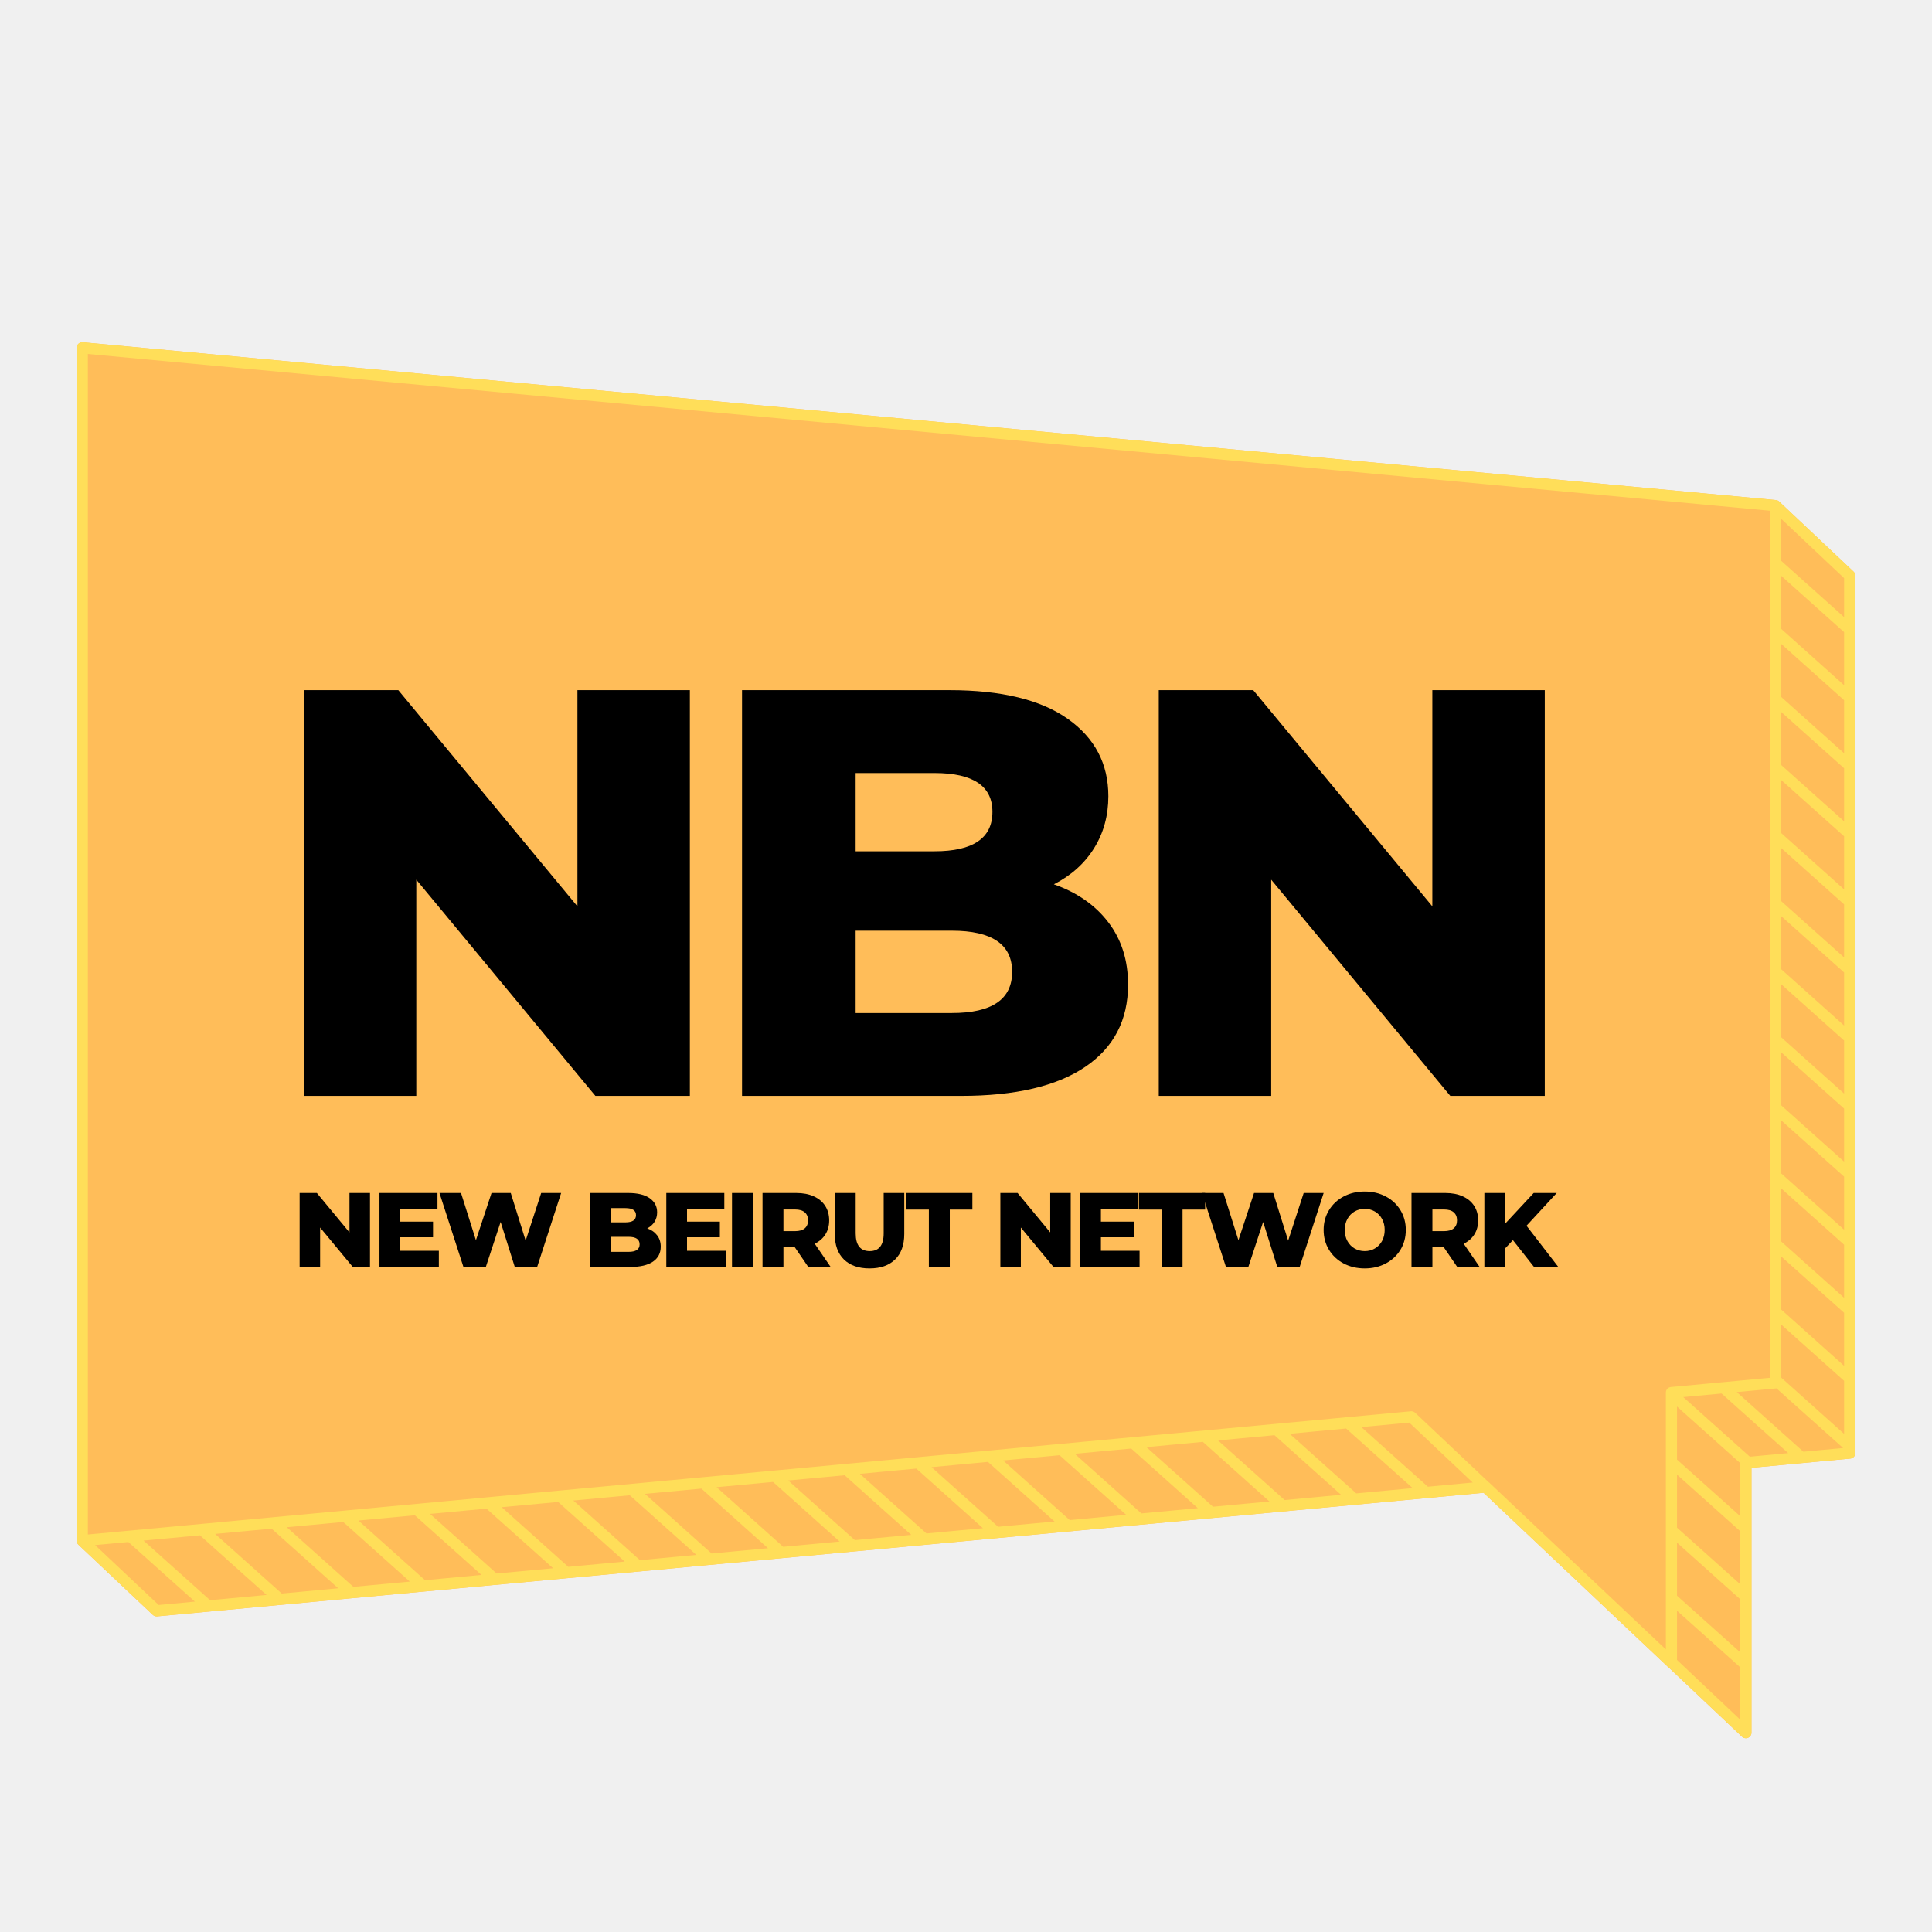
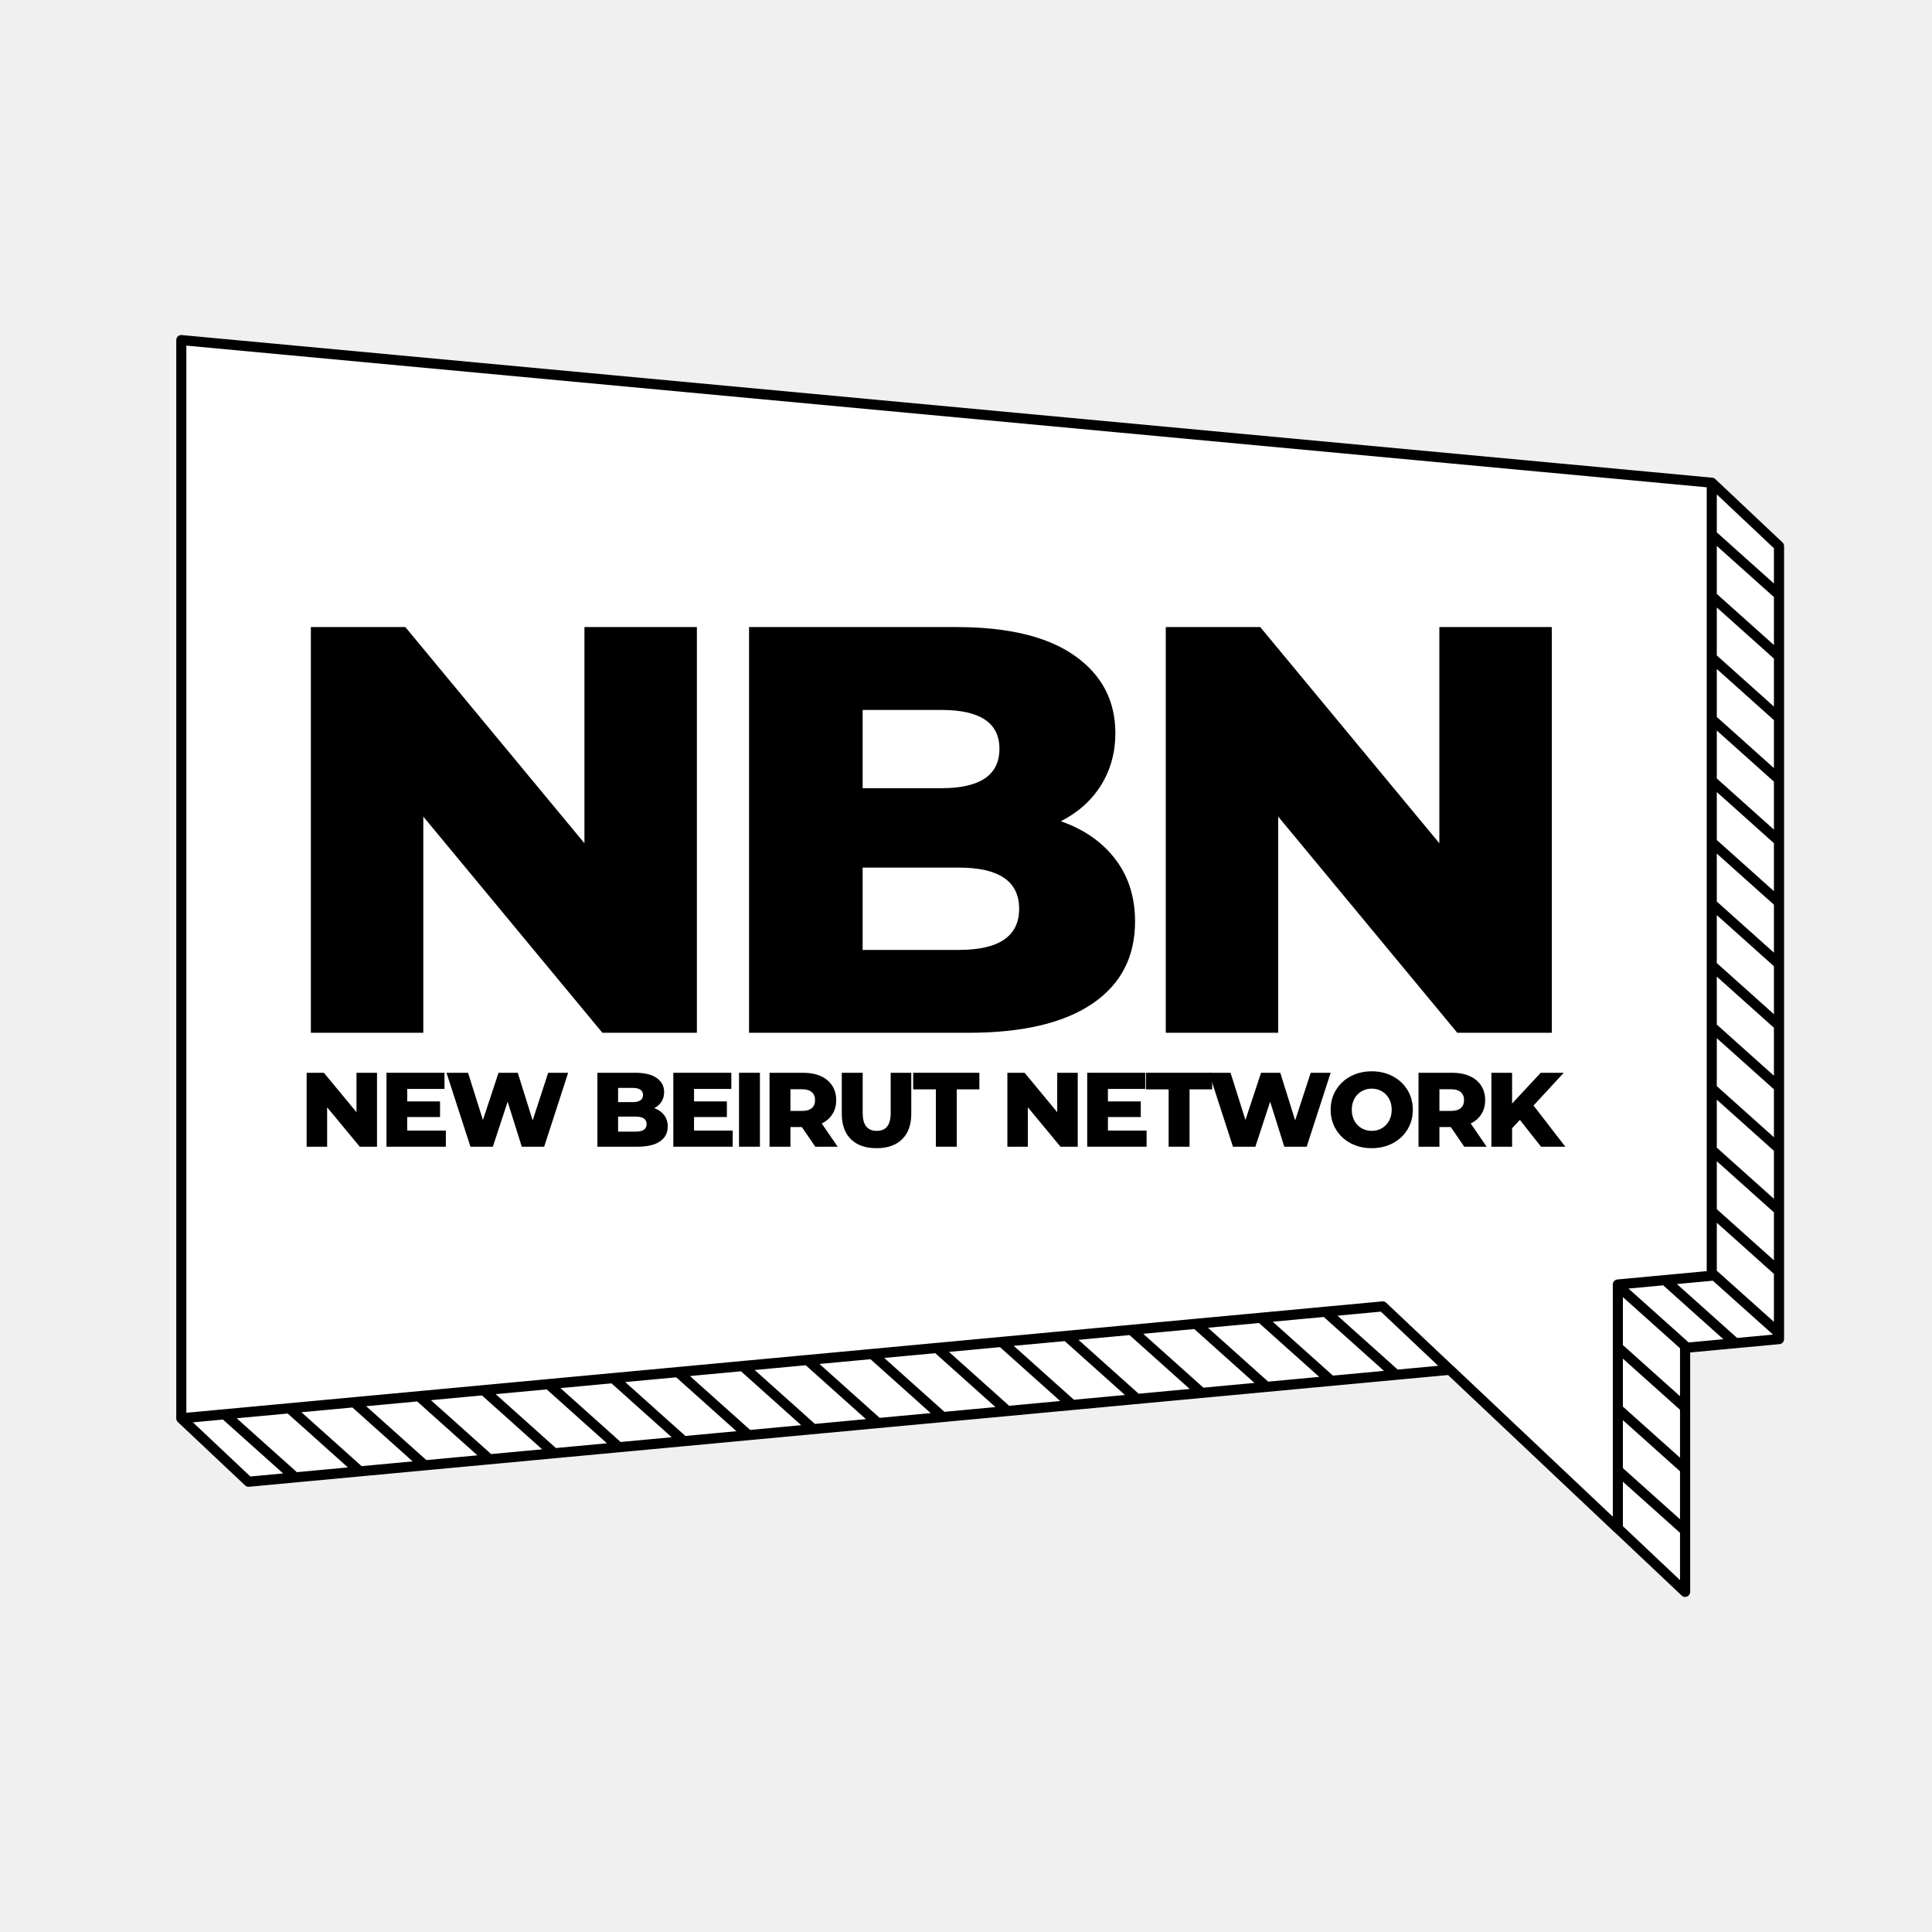
<svg xmlns="http://www.w3.org/2000/svg" width="2000" zoomAndPan="magnify" viewBox="0 0 1500 1500" height="2000" preserveAspectRatio="xMidYMid meet" version="1.0">
  <defs>
    <g />
-     <clipPath id="10286a3b19">
-       <path d="M 59.512 265.305 L 1440.262 265.305 L 1440.262 1349.805 L 59.512 1349.805 Z M 59.512 265.305 " clip-rule="nonzero" />
+     <clipPath id="a703e5ecc8">
+       <path d="M 136.816 260 L 1384.816 260 L 1384.816 1239.992 L 136.816 1239.992 Z M 136.816 260 " clip-rule="nonzero" />
    </clipPath>
  </defs>
-   <g clip-path="url(#10286a3b19)">
-     <path fill="#ffbd59" d="M 1440.477 446.988 L 1440.477 1128.133 C 1440.477 1129.438 1439.91 1130.598 1439 1131.398 C 1438.336 1131.984 1437.488 1132.379 1436.547 1132.461 L 1409.004 1135.023 L 1397.203 1136.121 L 1367.426 1138.902 L 1359.82 1139.609 L 1359.82 1345.219 C 1359.82 1346.961 1358.793 1348.52 1357.191 1349.203 C 1356.645 1349.445 1356.059 1349.562 1355.477 1349.562 C 1354.395 1349.562 1353.316 1349.148 1352.496 1348.383 L 1295.398 1294.457 L 1295.387 1294.457 C 1295.156 1294.305 1294.945 1294.133 1294.742 1293.945 L 1151.855 1158.988 L 1117.48 1162.195 L 1105.68 1163.293 L 1061.863 1167.371 L 1050.07 1168.469 L 1006.25 1172.551 L 994.457 1173.656 L 994.445 1173.656 L 950.625 1177.738 L 938.832 1178.836 L 895 1182.914 L 883.207 1184.012 L 883.191 1184.012 L 839.383 1188.109 L 839.367 1188.109 L 827.574 1189.207 L 783.762 1193.285 L 771.949 1194.383 L 728.129 1198.465 L 716.336 1199.562 L 672.52 1203.656 L 660.719 1204.754 L 616.898 1208.836 L 605.105 1209.934 L 561.273 1214.016 L 549.48 1215.113 L 549.469 1215.113 L 505.656 1219.207 L 493.863 1220.305 L 450.031 1224.387 L 438.238 1225.484 L 394.406 1229.562 L 382.609 1230.664 L 382.598 1230.664 L 338.785 1234.758 L 326.984 1235.855 L 283.168 1239.934 L 271.367 1241.035 L 227.555 1245.113 L 215.754 1246.211 L 171.938 1250.305 L 160.137 1251.406 L 122.016 1254.953 C 120.777 1255.062 119.551 1254.648 118.637 1253.793 L 60.961 1199.383 L 60.906 1199.34 C 60.699 1199.148 60.512 1198.941 60.359 1198.715 C 60.285 1198.617 60.223 1198.52 60.168 1198.41 C 59.98 1198.121 59.844 1197.801 59.746 1197.477 C 59.656 1197.207 59.609 1196.926 59.574 1196.641 C 59.559 1196.488 59.555 1196.34 59.555 1196.188 L 59.555 270.059 C 59.555 268.844 60.062 267.684 60.961 266.855 C 61.859 266.023 63.082 265.625 64.297 265.734 L 1310.051 381.82 L 1324.578 383.18 L 1375.945 387.965 L 1378.617 388.215 L 1378.789 388.227 C 1378.887 388.242 1378.977 388.246 1379.074 388.262 C 1379.184 388.281 1379.281 388.305 1379.375 388.324 C 1379.527 388.359 1379.668 388.398 1379.816 388.457 C 1379.906 388.488 1380.004 388.516 1380.086 388.566 C 1380.203 388.605 1380.316 388.664 1380.426 388.73 C 1380.516 388.773 1380.598 388.82 1380.688 388.871 C 1380.785 388.926 1380.875 388.988 1380.957 389.062 C 1381.074 389.141 1381.199 389.234 1381.305 389.348 C 1381.324 389.359 1381.336 389.367 1381.359 389.387 L 1439.117 443.824 C 1439.605 444.281 1439.973 444.855 1440.203 445.477 C 1440.387 445.953 1440.469 446.465 1440.469 446.988 Z M 1440.477 446.988 " fill-opacity="1" fill-rule="nonzero" />
-     <path fill="#ffde59" d="M 1440.203 445.477 C 1439.973 444.855 1439.605 444.281 1439.117 443.824 L 1381.359 389.387 C 1381.359 389.387 1381.324 389.352 1381.305 389.348 C 1381.191 389.234 1381.074 389.141 1380.957 389.062 C 1380.867 388.988 1380.785 388.926 1380.688 388.871 C 1380.598 388.812 1380.516 388.773 1380.426 388.73 C 1380.316 388.668 1380.211 388.613 1380.086 388.566 C 1379.996 388.523 1379.902 388.488 1379.816 388.457 C 1379.668 388.398 1379.527 388.359 1379.375 388.324 C 1379.281 388.305 1379.184 388.281 1379.074 388.262 C 1378.977 388.246 1378.887 388.242 1378.789 388.227 L 1378.617 388.215 L 1375.945 387.965 L 1324.578 383.18 L 1310.051 381.82 L 64.289 265.734 C 63.074 265.625 61.859 266.023 60.953 266.855 C 60.051 267.684 59.547 268.844 59.547 270.059 L 59.547 1196.188 C 59.547 1196.34 59.559 1196.488 59.566 1196.641 C 59.602 1196.926 59.656 1197.207 59.738 1197.477 C 59.836 1197.801 59.98 1198.121 60.16 1198.41 C 60.215 1198.52 60.277 1198.617 60.355 1198.715 C 60.508 1198.941 60.691 1199.148 60.898 1199.34 L 60.953 1199.383 L 118.66 1253.781 C 119.57 1254.637 120.801 1255.051 122.035 1254.941 L 160.156 1251.391 L 171.957 1250.293 L 215.777 1246.199 L 227.574 1245.102 L 271.387 1241.02 L 283.188 1239.922 L 327.008 1235.84 L 338.805 1234.742 L 382.617 1230.648 L 382.633 1230.648 L 394.426 1229.551 L 438.258 1225.469 L 450.051 1224.371 L 493.883 1220.289 L 505.676 1219.191 L 549.488 1215.098 L 549.5 1215.098 L 561.297 1214 L 605.129 1209.918 L 616.922 1208.82 L 660.738 1204.742 L 672.539 1203.645 L 716.359 1199.547 L 728.152 1198.449 L 771.969 1194.371 L 783.785 1193.273 L 827.594 1189.191 L 839.387 1188.094 L 839.402 1188.094 L 883.215 1184 L 883.227 1184 L 895.02 1182.902 L 938.852 1178.82 L 950.645 1177.723 L 994.465 1173.641 L 994.477 1173.641 L 1006.273 1172.535 L 1050.09 1168.457 L 1061.883 1167.359 L 1105.703 1163.277 L 1117.504 1162.18 L 1151.875 1158.977 L 1294.766 1293.93 C 1294.957 1294.117 1295.18 1294.289 1295.406 1294.441 L 1295.418 1294.441 L 1352.516 1348.367 C 1353.336 1349.141 1354.414 1349.551 1355.5 1349.551 C 1356.086 1349.551 1356.672 1349.434 1357.211 1349.191 C 1358.805 1348.508 1359.844 1346.941 1359.844 1345.207 L 1359.844 1139.594 L 1367.445 1138.891 L 1397.227 1136.105 L 1409.027 1135.008 L 1436.57 1132.445 C 1437.516 1132.355 1438.359 1131.973 1439.02 1131.383 C 1439.934 1130.582 1440.496 1129.414 1440.496 1128.117 L 1440.496 446.988 C 1440.496 446.469 1440.41 445.957 1440.23 445.477 Z M 68.234 274.82 L 1155.445 376.129 L 1320.914 391.547 L 1335.441 392.91 L 1374.039 396.5 L 1374.039 1069.738 L 1370.488 1070.062 L 1370.477 1070.062 L 1339.641 1072.941 L 1327.84 1074.039 L 1298.059 1076.82 L 1297.312 1076.883 C 1295.09 1077.09 1293.371 1078.969 1293.371 1081.207 L 1293.371 1280.598 L 1156.48 1151.312 C 1156.289 1151.117 1156.059 1150.953 1155.832 1150.801 L 1155.812 1150.785 L 1098.723 1096.867 C 1097.922 1096.105 1096.844 1095.688 1095.746 1095.688 C 1095.605 1095.688 1095.477 1095.699 1095.344 1095.707 L 1048.129 1100.105 L 1036.328 1101.211 L 1036.316 1101.211 L 992.504 1105.289 L 980.711 1106.387 L 936.879 1110.469 L 925.086 1111.566 L 925.07 1111.566 L 881.254 1115.648 L 869.473 1116.754 L 869.461 1116.754 L 825.641 1120.832 L 813.84 1121.93 L 770.023 1126.012 L 758.223 1127.109 L 714.41 1131.191 L 702.609 1132.297 L 658.793 1136.375 L 647 1137.473 L 603.168 1141.555 L 591.367 1142.652 L 547.547 1146.734 L 547.535 1146.734 L 535.754 1147.84 L 491.938 1151.918 L 480.137 1153.016 L 436.316 1157.098 L 424.523 1158.195 L 380.707 1162.277 L 380.691 1162.277 L 368.898 1163.383 L 325.078 1167.461 L 325.066 1167.461 L 313.273 1168.559 L 269.461 1172.641 L 257.648 1173.738 L 213.836 1177.82 L 213.82 1177.82 L 202.043 1178.926 L 202.027 1178.926 L 158.219 1183.004 L 158.203 1183.004 L 146.41 1184.102 L 146.395 1184.102 L 102.578 1188.184 L 90.785 1189.281 L 68.531 1191.352 L 68.207 1191.387 L 68.207 274.82 Z M 123.195 1246.113 L 73.859 1199.609 L 99.637 1197.207 L 99.648 1197.207 L 151.34 1243.484 Z M 163.141 1242.395 L 111.438 1196.109 L 155.254 1192.027 L 206.965 1238.312 L 163.133 1242.395 Z M 218.758 1237.215 L 167.055 1190.93 L 210.875 1186.852 L 262.578 1233.133 Z M 274.379 1232.023 L 274.363 1232.023 L 222.672 1185.746 L 266.484 1181.664 L 318.188 1227.941 Z M 329.988 1226.844 L 278.285 1180.559 L 322.105 1176.48 L 373.809 1222.762 Z M 385.602 1221.664 L 333.898 1175.383 L 377.73 1171.301 L 429.434 1217.586 Z M 441.234 1216.473 L 441.219 1216.473 L 389.531 1170.195 L 433.348 1166.117 L 485.051 1212.391 Z M 496.844 1211.293 L 445.141 1165.012 L 488.961 1160.93 L 540.664 1207.215 Z M 552.465 1206.113 L 500.762 1159.832 L 544.578 1155.75 L 596.281 1202.035 Z M 608.074 1200.938 L 556.371 1154.652 L 600.191 1150.574 L 651.895 1196.848 L 608.074 1200.945 Z M 663.695 1195.742 L 611.992 1149.461 L 655.809 1145.379 L 707.52 1191.664 L 663.688 1195.742 Z M 719.312 1190.566 L 667.602 1144.281 L 711.434 1140.203 L 763.137 1186.484 L 719.32 1190.566 Z M 774.93 1185.371 L 774.918 1185.371 L 723.227 1139.098 L 767.039 1135.016 L 818.742 1181.293 Z M 830.543 1180.195 L 778.84 1133.91 L 822.652 1129.832 L 822.664 1129.832 L 874.367 1176.113 L 830.551 1180.195 Z M 886.16 1175.016 L 834.453 1128.73 L 878.285 1124.652 L 929.988 1170.934 L 886.168 1175.016 Z M 941.773 1169.824 L 890.07 1123.547 L 933.887 1119.465 L 933.902 1119.465 L 985.594 1165.742 Z M 997.391 1164.645 L 945.688 1118.359 L 989.508 1114.281 L 1041.211 1160.562 Z M 1053.012 1159.465 L 1001.301 1113.184 L 1045.117 1109.102 L 1096.824 1155.387 Z M 1108.629 1154.273 L 1108.617 1154.273 L 1056.926 1107.996 L 1094.164 1104.523 L 1143.41 1151.035 L 1108.621 1154.273 Z M 1351.109 1335.133 L 1302.035 1288.781 L 1302.035 1250.574 L 1351.109 1294.504 Z M 1351.109 1282.844 L 1302.035 1238.914 L 1302.035 1197.719 L 1351.109 1241.648 Z M 1351.109 1229.992 L 1302.035 1186.062 L 1302.035 1144.883 L 1351.109 1188.812 Z M 1351.109 1177.148 L 1302.035 1133.219 L 1302.035 1092.039 L 1351.109 1135.969 Z M 1358.566 1130.984 L 1306.863 1084.707 L 1336.641 1081.926 L 1388.348 1128.199 Z M 1400.145 1127.109 L 1348.438 1080.828 L 1378.762 1078.004 C 1378.926 1077.988 1379.086 1077.961 1379.254 1077.926 L 1430.996 1124.242 L 1400.152 1127.109 Z M 1431.762 1113.277 L 1382.699 1069.363 L 1382.699 1028.168 L 1431.766 1072.086 L 1431.766 1113.277 Z M 1431.762 1060.438 L 1382.699 1016.52 L 1382.699 975.328 L 1431.766 1019.242 L 1431.766 1060.438 Z M 1431.762 1007.594 L 1382.699 963.68 L 1382.699 922.484 L 1431.766 966.398 L 1431.766 1007.594 Z M 1431.762 954.75 L 1382.699 910.836 L 1382.699 869.641 L 1431.766 913.555 L 1431.766 954.75 Z M 1431.762 901.895 L 1382.699 857.98 L 1382.699 816.785 L 1431.766 860.699 L 1431.766 901.895 Z M 1431.762 849.051 L 1382.699 805.137 L 1382.699 763.941 L 1431.766 807.855 L 1431.766 849.051 Z M 1431.762 796.207 L 1382.699 752.293 L 1382.699 711.098 L 1431.766 755.012 L 1431.766 796.207 Z M 1431.762 743.363 L 1382.699 699.449 L 1382.699 658.25 L 1431.766 702.164 L 1431.766 743.363 Z M 1431.762 690.516 L 1382.699 646.602 L 1382.699 605.406 L 1431.766 649.32 L 1431.766 690.516 Z M 1431.762 637.672 L 1382.699 593.758 L 1382.699 552.562 L 1431.766 596.477 L 1431.766 637.672 Z M 1431.762 584.828 L 1382.699 540.914 L 1382.699 499.719 L 1431.766 543.637 L 1431.766 584.828 Z M 1431.762 531.984 L 1382.699 488.07 L 1382.699 446.871 L 1431.766 490.785 L 1431.766 531.984 Z M 1431.762 479.129 L 1382.699 435.215 L 1382.699 402.598 L 1431.766 448.844 L 1431.766 479.121 Z M 1431.762 479.129 " fill-opacity="1" fill-rule="nonzero" />
+   <g clip-path="url(#a703e5ecc8)">
+     <path fill="#ffffff" d="M 1385.152 423.973 L 1385.152 1039.699 C 1385.152 1040.879 1384.641 1041.926 1383.816 1042.652 C 1383.215 1043.18 1382.449 1043.535 1381.598 1043.613 L 1356.699 1045.926 L 1346.035 1046.922 L 1319.113 1049.434 L 1312.242 1050.07 L 1312.242 1235.938 C 1312.242 1237.512 1311.312 1238.922 1309.863 1239.539 C 1309.371 1239.758 1308.84 1239.863 1308.316 1239.863 C 1307.336 1239.863 1306.363 1239.488 1305.617 1238.797 L 1254.008 1190.047 L 1253.992 1190.047 C 1253.789 1189.91 1253.594 1189.754 1253.414 1189.586 L 1124.246 1067.594 L 1093.176 1070.488 L 1082.508 1071.48 L 1042.898 1075.172 L 1032.238 1076.164 L 992.629 1079.852 L 981.969 1080.852 L 981.957 1080.852 L 942.348 1084.539 L 931.684 1085.531 L 892.062 1089.219 L 881.402 1090.211 L 881.391 1090.211 L 841.785 1093.914 L 841.773 1093.914 L 831.113 1094.906 L 791.508 1098.594 L 780.828 1099.586 L 741.219 1103.277 L 730.559 1104.27 L 690.949 1107.969 L 680.281 1108.961 L 640.672 1112.652 L 630.012 1113.645 L 590.391 1117.332 L 579.727 1118.324 L 579.715 1118.324 L 540.113 1122.027 L 529.453 1123.02 L 489.828 1126.707 L 479.168 1127.699 L 439.547 1131.391 L 428.887 1132.383 L 428.871 1132.383 L 389.27 1136.082 L 378.602 1137.074 L 338.992 1140.766 L 328.324 1141.758 L 288.723 1145.445 L 278.055 1146.438 L 238.445 1150.141 L 227.777 1151.133 L 193.316 1154.34 C 192.199 1154.441 191.09 1154.066 190.266 1153.293 L 138.129 1104.105 L 138.078 1104.07 C 137.891 1103.895 137.723 1103.707 137.586 1103.5 C 137.516 1103.414 137.461 1103.328 137.41 1103.227 C 137.242 1102.965 137.117 1102.676 137.031 1102.383 C 136.949 1102.141 136.906 1101.883 136.875 1101.629 C 136.859 1101.492 136.855 1101.355 136.855 1101.215 L 136.855 264.035 C 136.855 262.938 137.316 261.891 138.129 261.141 C 138.938 260.391 140.043 260.027 141.145 260.129 L 1267.25 365.062 L 1280.383 366.293 L 1326.816 370.621 L 1329.23 370.844 L 1329.387 370.855 C 1329.477 370.871 1329.555 370.875 1329.645 370.887 C 1329.742 370.906 1329.832 370.926 1329.918 370.945 C 1330.055 370.977 1330.18 371.012 1330.316 371.062 C 1330.398 371.094 1330.484 371.117 1330.562 371.164 C 1330.668 371.199 1330.766 371.25 1330.867 371.312 C 1330.949 371.352 1331.023 371.395 1331.105 371.438 C 1331.191 371.488 1331.273 371.543 1331.348 371.613 C 1331.453 371.68 1331.566 371.77 1331.66 371.867 C 1331.68 371.879 1331.691 371.887 1331.711 371.906 L 1383.922 421.113 C 1384.363 421.527 1384.695 422.043 1384.902 422.605 C 1385.07 423.039 1385.145 423.5 1385.145 423.973 Z M 1385.152 423.973 " fill-opacity="1" fill-rule="nonzero" />
+     <path fill="#000000" d="M 1384.902 422.605 C 1384.695 422.043 1384.363 421.527 1383.922 421.113 L 1331.711 371.906 C 1331.711 371.906 1331.68 371.875 1331.66 371.867 C 1331.559 371.77 1331.453 371.68 1331.348 371.613 C 1331.266 371.543 1331.191 371.488 1331.105 371.438 C 1331.023 371.387 1330.949 371.352 1330.867 371.312 C 1330.766 371.258 1330.672 371.207 1330.562 371.164 C 1330.48 371.125 1330.391 371.094 1330.316 371.062 C 1330.18 371.012 1330.055 370.977 1329.918 370.945 C 1329.832 370.926 1329.742 370.906 1329.645 370.887 C 1329.555 370.875 1329.477 370.871 1329.387 370.855 L 1329.23 370.844 L 1326.816 370.621 L 1280.383 366.293 L 1267.25 365.062 L 141.137 260.129 C 140.039 260.027 138.938 260.391 138.121 261.141 C 137.305 261.891 136.848 262.938 136.848 264.035 L 136.848 1101.215 C 136.848 1101.355 136.859 1101.492 136.867 1101.629 C 136.898 1101.883 136.949 1102.141 137.023 1102.383 C 137.109 1102.676 137.242 1102.965 137.402 1103.227 C 137.453 1103.328 137.512 1103.414 137.578 1103.5 C 137.715 1103.707 137.883 1103.895 138.07 1104.07 L 138.121 1104.105 L 190.285 1153.277 C 191.105 1154.051 192.219 1154.426 193.336 1154.328 L 227.797 1151.117 L 238.465 1150.125 L 278.074 1146.426 L 288.738 1145.434 L 328.344 1141.742 L 339.012 1140.75 L 378.621 1137.062 L 389.289 1136.07 L 428.891 1132.367 L 428.902 1132.367 L 439.562 1131.375 L 479.188 1127.688 L 489.848 1126.695 L 529.469 1123.008 L 540.129 1122.016 L 579.734 1118.312 L 579.746 1118.312 L 590.406 1117.32 L 630.031 1113.633 L 640.691 1112.641 L 680.301 1108.949 L 690.969 1107.957 L 730.578 1104.258 L 741.238 1103.266 L 780.848 1099.574 L 791.527 1098.582 L 831.133 1094.895 L 841.793 1093.902 L 841.805 1093.902 L 881.406 1090.199 L 881.422 1090.199 L 892.082 1089.207 L 931.703 1085.52 L 942.363 1084.527 L 981.973 1080.836 L 981.988 1080.836 L 992.648 1079.84 L 1032.258 1076.148 L 1042.918 1075.156 L 1082.527 1071.469 L 1093.195 1070.477 L 1124.266 1067.582 L 1253.434 1189.574 C 1253.605 1189.742 1253.805 1189.898 1254.012 1190.035 L 1254.023 1190.035 L 1305.637 1238.785 C 1306.379 1239.484 1307.355 1239.852 1308.332 1239.852 C 1308.863 1239.852 1309.395 1239.746 1309.883 1239.527 C 1311.324 1238.91 1312.262 1237.492 1312.262 1235.926 L 1312.262 1050.059 L 1319.133 1049.422 L 1346.051 1046.906 L 1356.719 1045.914 L 1381.617 1043.598 C 1382.473 1043.52 1383.234 1043.168 1383.832 1042.637 C 1384.656 1041.914 1385.168 1040.859 1385.168 1039.688 L 1385.168 423.973 C 1385.168 423.504 1385.09 423.043 1384.926 422.605 Z M 144.699 268.344 L 1127.492 359.922 L 1277.07 373.859 L 1290.203 375.09 L 1325.094 378.336 L 1325.094 986.914 L 1321.887 987.207 L 1321.871 987.207 L 1293.996 989.809 L 1283.328 990.801 L 1256.41 993.316 L 1255.734 993.371 C 1253.727 993.559 1252.172 995.258 1252.172 997.281 L 1252.172 1177.52 L 1128.43 1060.652 C 1128.254 1060.477 1128.051 1060.328 1127.844 1060.191 L 1127.824 1060.176 L 1076.219 1011.438 C 1075.492 1010.75 1074.52 1010.367 1073.527 1010.367 C 1073.402 1010.367 1073.285 1010.383 1073.164 1010.387 L 1030.484 1014.363 L 1019.816 1015.363 L 1019.805 1015.363 L 980.203 1019.051 L 969.543 1020.043 L 929.918 1023.73 L 919.258 1024.727 L 919.246 1024.727 L 879.637 1028.414 L 868.988 1029.414 L 868.977 1029.414 L 829.363 1033.102 L 818.699 1034.094 L 779.09 1037.781 L 768.422 1038.773 L 728.816 1042.465 L 718.152 1043.461 L 678.539 1047.152 L 667.879 1048.145 L 628.258 1051.832 L 617.59 1052.824 L 577.98 1056.512 L 577.969 1056.512 L 567.32 1057.512 L 527.711 1061.203 L 517.043 1062.195 L 477.434 1065.883 L 466.773 1066.875 L 427.164 1070.562 L 427.148 1070.562 L 416.488 1071.562 L 376.879 1075.25 L 376.867 1075.25 L 366.207 1076.242 L 326.602 1079.934 L 315.922 1080.926 L 276.32 1084.613 L 276.309 1084.613 L 265.66 1085.613 L 265.645 1085.613 L 226.043 1089.301 L 226.031 1089.301 L 215.367 1090.293 L 215.355 1090.293 L 175.746 1093.984 L 165.086 1094.977 L 144.969 1096.848 L 144.676 1096.879 L 144.676 268.344 Z M 194.383 1146.352 L 149.789 1104.312 L 173.086 1102.141 L 173.102 1102.141 L 219.824 1143.973 Z M 230.492 1142.984 L 183.754 1101.148 L 223.363 1097.461 L 270.109 1139.297 L 230.484 1142.984 Z M 280.77 1138.305 L 234.031 1096.465 L 273.641 1092.777 L 320.379 1134.617 Z M 331.047 1133.609 L 331.035 1133.609 L 284.309 1091.777 L 323.91 1088.09 L 370.648 1129.922 Z M 381.316 1128.93 L 334.578 1087.09 L 374.188 1083.402 L 420.926 1125.242 Z M 431.586 1124.25 L 384.852 1082.41 L 424.473 1078.723 L 471.211 1120.559 Z M 481.875 1119.555 L 481.863 1119.555 L 435.141 1077.723 L 474.75 1074.035 L 521.488 1115.867 Z M 532.148 1114.875 L 485.41 1073.035 L 525.02 1069.348 L 571.758 1111.184 Z M 582.426 1110.191 L 535.688 1068.355 L 575.297 1064.664 L 622.035 1106.504 Z M 632.695 1105.512 L 585.957 1063.672 L 625.566 1059.984 L 672.305 1101.816 L 632.695 1105.516 Z M 682.973 1100.816 L 636.234 1058.98 L 675.844 1055.289 L 722.59 1097.129 L 682.965 1100.816 Z M 733.25 1096.137 L 686.504 1054.297 L 726.129 1050.609 L 772.863 1092.445 L 733.254 1096.137 Z M 783.527 1091.441 L 783.512 1091.441 L 736.789 1049.609 L 776.391 1045.922 L 823.129 1087.754 Z M 833.797 1086.762 L 787.059 1044.922 L 826.66 1041.234 L 826.676 1041.234 L 873.414 1083.07 L 833.801 1086.762 Z M 884.074 1082.078 L 837.328 1040.242 L 876.953 1036.551 L 923.688 1078.391 L 884.078 1082.078 Z M 934.344 1077.387 L 887.605 1035.555 L 927.215 1031.863 L 927.227 1031.863 L 973.953 1073.695 Z M 984.621 1072.703 L 937.883 1030.867 L 977.492 1027.176 L 1024.23 1069.016 Z M 1034.898 1068.023 L 988.152 1026.184 L 1027.762 1022.496 L 1074.5 1064.336 Z M 1085.176 1063.328 L 1085.164 1063.328 L 1038.438 1021.496 L 1072.098 1018.359 L 1116.613 1060.402 L 1085.168 1063.328 Z M 1304.363 1226.816 L 1260.004 1184.918 L 1260.004 1150.383 L 1304.363 1190.094 Z M 1304.363 1179.551 L 1260.004 1139.84 L 1260.004 1102.602 L 1304.363 1142.312 Z M 1304.363 1131.777 L 1260.004 1092.066 L 1260.004 1054.84 L 1304.363 1094.551 Z M 1304.363 1084.008 L 1260.004 1044.297 L 1260.004 1007.074 L 1304.363 1046.781 Z M 1311.105 1042.277 L 1264.367 1000.445 L 1291.289 997.93 L 1338.027 1039.762 Z M 1348.691 1038.773 L 1301.949 996.938 L 1329.363 994.383 C 1329.512 994.371 1329.656 994.348 1329.805 994.316 L 1376.582 1036.184 L 1348.699 1038.773 Z M 1377.273 1026.273 L 1332.922 986.574 L 1332.922 949.336 L 1377.273 989.035 Z M 1377.273 978.504 L 1332.922 938.809 L 1332.922 901.57 L 1377.273 941.266 Z M 1377.273 930.738 L 1332.922 891.039 L 1332.922 853.801 L 1377.273 893.5 Z M 1377.273 882.969 L 1332.922 843.273 L 1332.922 806.035 L 1377.273 845.73 Z M 1377.273 835.188 L 1332.922 795.492 L 1332.922 758.254 L 1377.273 797.949 Z M 1377.273 787.422 L 1332.922 747.723 L 1332.922 710.484 L 1377.273 750.184 Z M 1377.273 739.652 L 1332.922 699.957 L 1332.922 662.719 L 1377.273 702.414 Z M 1377.273 691.887 L 1332.922 652.188 L 1332.922 614.945 L 1377.273 654.641 Z M 1377.273 644.113 L 1332.922 604.414 L 1332.922 567.176 L 1377.273 606.875 Z M 1377.273 596.344 L 1332.922 556.648 L 1332.922 519.41 L 1377.273 559.105 Z M 1377.273 548.578 L 1332.922 508.879 L 1332.922 471.641 L 1377.273 511.34 Z M 1377.273 500.809 L 1332.922 461.113 L 1332.922 423.867 L 1377.273 463.562 Z M 1377.273 453.027 L 1332.922 413.332 L 1332.922 383.844 L 1377.273 425.652 Z M 1377.273 453.027 " fill-opacity="1" fill-rule="nonzero" />
  </g>
  <g fill="#000000" fill-opacity="1">
-     <g transform="translate(204.4123, 850.8473)">
+     <g transform="translate(209.8555, 801.8571)">
      <g>
        <path d="M 331.203 -315 L 331.203 0 L 257.844 0 L 118.797 -167.844 L 118.797 0 L 31.5 0 L 31.5 -315 L 104.844 -315 L 243.906 -147.156 L 243.906 -315 Z M 331.203 -315 " />
      </g>
    </g>
  </g>
  <g fill="#000000" fill-opacity="1">
-     <g transform="translate(544.6116, 850.8473)">
+     <g transform="translate(550.0549, 801.8571)">
      <g>
        <path d="M 273.594 -164.25 C 291.594 -157.945 305.691 -148.117 315.891 -134.766 C 326.098 -121.422 331.203 -105.301 331.203 -86.406 C 331.203 -58.801 320.098 -37.5 297.891 -22.5 C 275.691 -7.5 243.594 0 201.594 0 L 31.5 0 L 31.5 -315 L 192.594 -315 C 232.801 -315 263.406 -307.57 284.406 -292.719 C 305.406 -277.875 315.906 -257.852 315.906 -232.656 C 315.906 -217.656 312.227 -204.227 304.875 -192.375 C 297.52 -180.52 287.094 -171.145 273.594 -164.25 Z M 119.703 -250.656 L 119.703 -189.906 L 180.906 -189.906 C 210.906 -189.906 225.906 -200.102 225.906 -220.5 C 225.906 -240.602 210.906 -250.656 180.906 -250.656 Z M 194.406 -64.344 C 225.602 -64.344 241.203 -74.992 241.203 -96.297 C 241.203 -117.598 225.602 -128.25 194.406 -128.25 L 119.703 -128.25 L 119.703 -64.344 Z M 194.406 -64.344 " />
      </g>
    </g>
  </g>
  <g fill="#000000" fill-opacity="1">
-     <g transform="translate(868.1609, 850.8473)">
+     <g transform="translate(873.6042, 801.8571)">
      <g>
        <path d="M 331.203 -315 L 331.203 0 L 257.844 0 L 118.797 -167.844 L 118.797 0 L 31.5 0 L 31.5 -315 L 104.844 -315 L 243.906 -147.156 L 243.906 -315 Z M 331.203 -315 " />
      </g>
    </g>
  </g>
  <g fill="#000000" fill-opacity="1">
-     <g transform="translate(226.9013, 983.6472)">
+     <g transform="translate(232.3446, 890.307)">
      <g>
        <path d="M 60.359 -57.406 L 60.359 0 L 46.984 0 L 21.641 -30.594 L 21.641 0 L 5.734 0 L 5.734 -57.406 L 19.109 -57.406 L 44.438 -26.812 L 44.438 -57.406 Z M 60.359 -57.406 " />
      </g>
    </g>
  </g>
  <g fill="#000000" fill-opacity="1">
-     <g transform="translate(288.8902, 983.6472)">
+     <g transform="translate(294.3334, 890.307)">
      <g>
        <path d="M 51.828 -12.547 L 51.828 0 L 5.734 0 L 5.734 -57.406 L 50.766 -57.406 L 50.766 -44.859 L 21.812 -44.859 L 21.812 -35.172 L 47.312 -35.172 L 47.312 -23.047 L 21.812 -23.047 L 21.812 -12.547 Z M 51.828 -12.547 " />
      </g>
    </g>
  </g>
  <g fill="#000000" fill-opacity="1">
-     <g transform="translate(339.8915, 983.6472)">
+     <g transform="translate(345.3347, 890.307)">
      <g>
        <path d="M 95.781 -57.406 L 77.156 0 L 59.781 0 L 48.797 -34.938 L 37.312 0 L 19.922 0 L 1.312 -57.406 L 18.047 -57.406 L 29.609 -20.75 L 41.734 -57.406 L 56.656 -57.406 L 68.219 -20.422 L 80.281 -57.406 Z M 95.781 -57.406 " />
      </g>
    </g>
  </g>
  <g fill="#000000" fill-opacity="1">
-     <g transform="translate(432.8748, 983.6472)">
+     <g transform="translate(438.318, 890.307)">
      <g />
    </g>
  </g>
  <g fill="#000000" fill-opacity="1">
-     <g transform="translate(452.6357, 983.6472)">
+     <g transform="translate(458.0789, 890.307)">
      <g>
        <path d="M 49.859 -29.938 C 53.141 -28.781 55.707 -26.984 57.562 -24.547 C 59.426 -22.117 60.359 -19.188 60.359 -15.75 C 60.359 -10.719 58.332 -6.832 54.281 -4.094 C 50.238 -1.363 44.391 0 36.734 0 L 5.734 0 L 5.734 -57.406 L 35.094 -57.406 C 42.414 -57.406 47.988 -56.051 51.812 -53.344 C 55.645 -50.633 57.562 -46.984 57.562 -42.391 C 57.562 -39.66 56.891 -37.211 55.547 -35.047 C 54.211 -32.891 52.316 -31.188 49.859 -29.938 Z M 21.812 -45.672 L 21.812 -34.609 L 32.969 -34.609 C 38.426 -34.609 41.156 -36.469 41.156 -40.188 C 41.156 -43.844 38.426 -45.672 32.969 -45.672 Z M 35.422 -11.719 C 41.109 -11.719 43.953 -13.66 43.953 -17.547 C 43.953 -21.43 41.109 -23.375 35.422 -23.375 L 21.812 -23.375 L 21.812 -11.719 Z M 35.422 -11.719 " />
      </g>
    </g>
  </g>
  <g fill="#000000" fill-opacity="1">
-     <g transform="translate(511.5906, 983.6472)">
+     <g transform="translate(517.0339, 890.307)">
      <g>
        <path d="M 51.828 -12.547 L 51.828 0 L 5.734 0 L 5.734 -57.406 L 50.766 -57.406 L 50.766 -44.859 L 21.812 -44.859 L 21.812 -35.172 L 47.312 -35.172 L 47.312 -23.047 L 21.812 -23.047 L 21.812 -12.547 Z M 51.828 -12.547 " />
      </g>
    </g>
  </g>
  <g fill="#000000" fill-opacity="1">
-     <g transform="translate(562.592, 983.6472)">
+     <g transform="translate(568.0352, 890.307)">
      <g>
        <path d="M 5.734 -57.406 L 21.969 -57.406 L 21.969 0 L 5.734 0 Z M 5.734 -57.406 " />
      </g>
    </g>
  </g>
  <g fill="#000000" fill-opacity="1">
-     <g transform="translate(586.2886, 983.6472)">
+     <g transform="translate(591.7319, 890.307)">
      <g>
        <path d="M 30.828 -15.25 L 21.969 -15.25 L 21.969 0 L 5.734 0 L 5.734 -57.406 L 31.984 -57.406 C 37.172 -57.406 41.676 -56.539 45.5 -54.812 C 49.332 -53.094 52.285 -50.633 54.359 -47.438 C 56.441 -44.238 57.484 -40.477 57.484 -36.156 C 57.484 -32.008 56.508 -28.391 54.562 -25.297 C 52.625 -22.203 49.852 -19.785 46.25 -18.047 L 58.625 0 L 41.25 0 Z M 41.078 -36.156 C 41.078 -38.844 40.227 -40.922 38.531 -42.391 C 36.844 -43.867 34.332 -44.609 31 -44.609 L 21.969 -44.609 L 21.969 -27.797 L 31 -27.797 C 34.332 -27.797 36.844 -28.52 38.531 -29.969 C 40.227 -31.414 41.078 -33.477 41.078 -36.156 Z M 41.078 -36.156 " />
      </g>
    </g>
  </g>
  <g fill="#000000" fill-opacity="1">
-     <g transform="translate(642.8657, 983.6472)">
+     <g transform="translate(648.309, 890.307)">
      <g>
        <path d="M 32.219 1.141 C 23.695 1.141 17.07 -1.18 12.344 -5.828 C 7.613 -10.473 5.25 -17.055 5.25 -25.578 L 5.25 -57.406 L 21.484 -57.406 L 21.484 -26.078 C 21.484 -16.891 25.117 -12.297 32.391 -12.297 C 39.609 -12.297 43.219 -16.891 43.219 -26.078 L 43.219 -57.406 L 59.203 -57.406 L 59.203 -25.578 C 59.203 -17.055 56.836 -10.473 52.109 -5.828 C 47.379 -1.18 40.75 1.141 32.219 1.141 Z M 32.219 1.141 " />
      </g>
    </g>
  </g>
  <g fill="#000000" fill-opacity="1">
-     <g transform="translate(703.2146, 983.6472)">
+     <g transform="translate(708.6578, 890.307)">
      <g>
        <path d="M 17.953 -44.531 L 0.328 -44.531 L 0.328 -57.406 L 51.734 -57.406 L 51.734 -44.531 L 34.188 -44.531 L 34.188 0 L 17.953 0 Z M 17.953 -44.531 " />
      </g>
    </g>
  </g>
  <g fill="#000000" fill-opacity="1">
-     <g transform="translate(751.1821, 983.6472)">
+     <g transform="translate(756.6253, 890.307)">
      <g />
    </g>
  </g>
  <g fill="#000000" fill-opacity="1">
-     <g transform="translate(770.9429, 983.6472)">
+     <g transform="translate(776.3862, 890.307)">
      <g>
        <path d="M 60.359 -57.406 L 60.359 0 L 46.984 0 L 21.641 -30.594 L 21.641 0 L 5.734 0 L 5.734 -57.406 L 19.109 -57.406 L 44.438 -26.812 L 44.438 -57.406 Z M 60.359 -57.406 " />
      </g>
    </g>
  </g>
  <g fill="#000000" fill-opacity="1">
-     <g transform="translate(832.9317, 983.6472)">
+     <g transform="translate(838.375, 890.307)">
      <g>
        <path d="M 51.828 -12.547 L 51.828 0 L 5.734 0 L 5.734 -57.406 L 50.766 -57.406 L 50.766 -44.859 L 21.812 -44.859 L 21.812 -35.172 L 47.312 -35.172 L 47.312 -23.047 L 21.812 -23.047 L 21.812 -12.547 Z M 51.828 -12.547 " />
      </g>
    </g>
  </g>
  <g fill="#000000" fill-opacity="1">
-     <g transform="translate(883.9331, 983.6472)">
+     <g transform="translate(889.3763, 890.307)">
      <g>
        <path d="M 17.953 -44.531 L 0.328 -44.531 L 0.328 -57.406 L 51.734 -57.406 L 51.734 -44.531 L 34.188 -44.531 L 34.188 0 L 17.953 0 Z M 17.953 -44.531 " />
      </g>
    </g>
  </g>
  <g fill="#000000" fill-opacity="1">
-     <g transform="translate(931.9005, 983.6472)">
+     <g transform="translate(937.3438, 890.307)">
      <g>
        <path d="M 95.781 -57.406 L 77.156 0 L 59.781 0 L 48.797 -34.938 L 37.312 0 L 19.922 0 L 1.312 -57.406 L 18.047 -57.406 L 29.609 -20.75 L 41.734 -57.406 L 56.656 -57.406 L 68.219 -20.422 L 80.281 -57.406 Z M 95.781 -57.406 " />
      </g>
    </g>
  </g>
  <g fill="#000000" fill-opacity="1">
-     <g transform="translate(1024.884, 983.6472)">
+     <g transform="translate(1030.327, 890.307)">
      <g>
        <path d="M 34.688 1.141 C 28.613 1.141 23.156 -0.141 18.312 -2.703 C 13.477 -5.273 9.68 -8.828 6.922 -13.359 C 4.16 -17.898 2.781 -23.016 2.781 -28.703 C 2.781 -34.391 4.16 -39.5 6.922 -44.031 C 9.68 -48.57 13.477 -52.125 18.312 -54.688 C 23.156 -57.258 28.613 -58.547 34.688 -58.547 C 40.75 -58.547 46.195 -57.258 51.031 -54.688 C 55.875 -52.125 59.676 -48.57 62.438 -44.031 C 65.195 -39.5 66.578 -34.391 66.578 -28.703 C 66.578 -23.016 65.195 -17.898 62.438 -13.359 C 59.676 -8.828 55.875 -5.273 51.031 -2.703 C 46.195 -0.141 40.75 1.141 34.688 1.141 Z M 34.688 -12.297 C 37.582 -12.297 40.203 -12.977 42.547 -14.344 C 44.898 -15.719 46.758 -17.645 48.125 -20.125 C 49.5 -22.613 50.188 -25.473 50.188 -28.703 C 50.188 -31.922 49.5 -34.773 48.125 -37.266 C 46.758 -39.754 44.898 -41.68 42.547 -43.047 C 40.203 -44.41 37.582 -45.094 34.688 -45.094 C 31.789 -45.094 29.164 -44.41 26.812 -43.047 C 24.457 -41.68 22.598 -39.754 21.234 -37.266 C 19.867 -34.773 19.188 -31.922 19.188 -28.703 C 19.188 -25.473 19.867 -22.613 21.234 -20.125 C 22.598 -17.645 24.457 -15.719 26.812 -14.344 C 29.164 -12.977 31.789 -12.297 34.688 -12.297 Z M 34.688 -12.297 " />
      </g>
    </g>
  </g>
  <g fill="#000000" fill-opacity="1">
-     <g transform="translate(1090.153, 983.6472)">
+     <g transform="translate(1095.596, 890.307)">
      <g>
        <path d="M 30.828 -15.25 L 21.969 -15.25 L 21.969 0 L 5.734 0 L 5.734 -57.406 L 31.984 -57.406 C 37.172 -57.406 41.676 -56.539 45.5 -54.812 C 49.332 -53.094 52.285 -50.633 54.359 -47.438 C 56.441 -44.238 57.484 -40.477 57.484 -36.156 C 57.484 -32.008 56.508 -28.391 54.562 -25.297 C 52.625 -22.203 49.852 -19.785 46.25 -18.047 L 58.625 0 L 41.25 0 Z M 41.078 -36.156 C 41.078 -38.844 40.227 -40.922 38.531 -42.391 C 36.844 -43.867 34.332 -44.609 31 -44.609 L 21.969 -44.609 L 21.969 -27.797 L 31 -27.797 C 34.332 -27.797 36.844 -28.52 38.531 -29.969 C 40.227 -31.414 41.078 -33.477 41.078 -36.156 Z M 41.078 -36.156 " />
      </g>
    </g>
  </g>
  <g fill="#000000" fill-opacity="1">
-     <g transform="translate(1146.73, 983.6472)">
+     <g transform="translate(1152.173, 890.307)">
      <g>
        <path d="M 27.875 -20.828 L 21.812 -14.344 L 21.812 0 L 5.734 0 L 5.734 -57.406 L 21.812 -57.406 L 21.812 -33.531 L 44.031 -57.406 L 61.906 -57.406 L 38.453 -31.984 L 63.141 0 L 44.281 0 Z M 27.875 -20.828 " />
      </g>
    </g>
  </g>
</svg>
